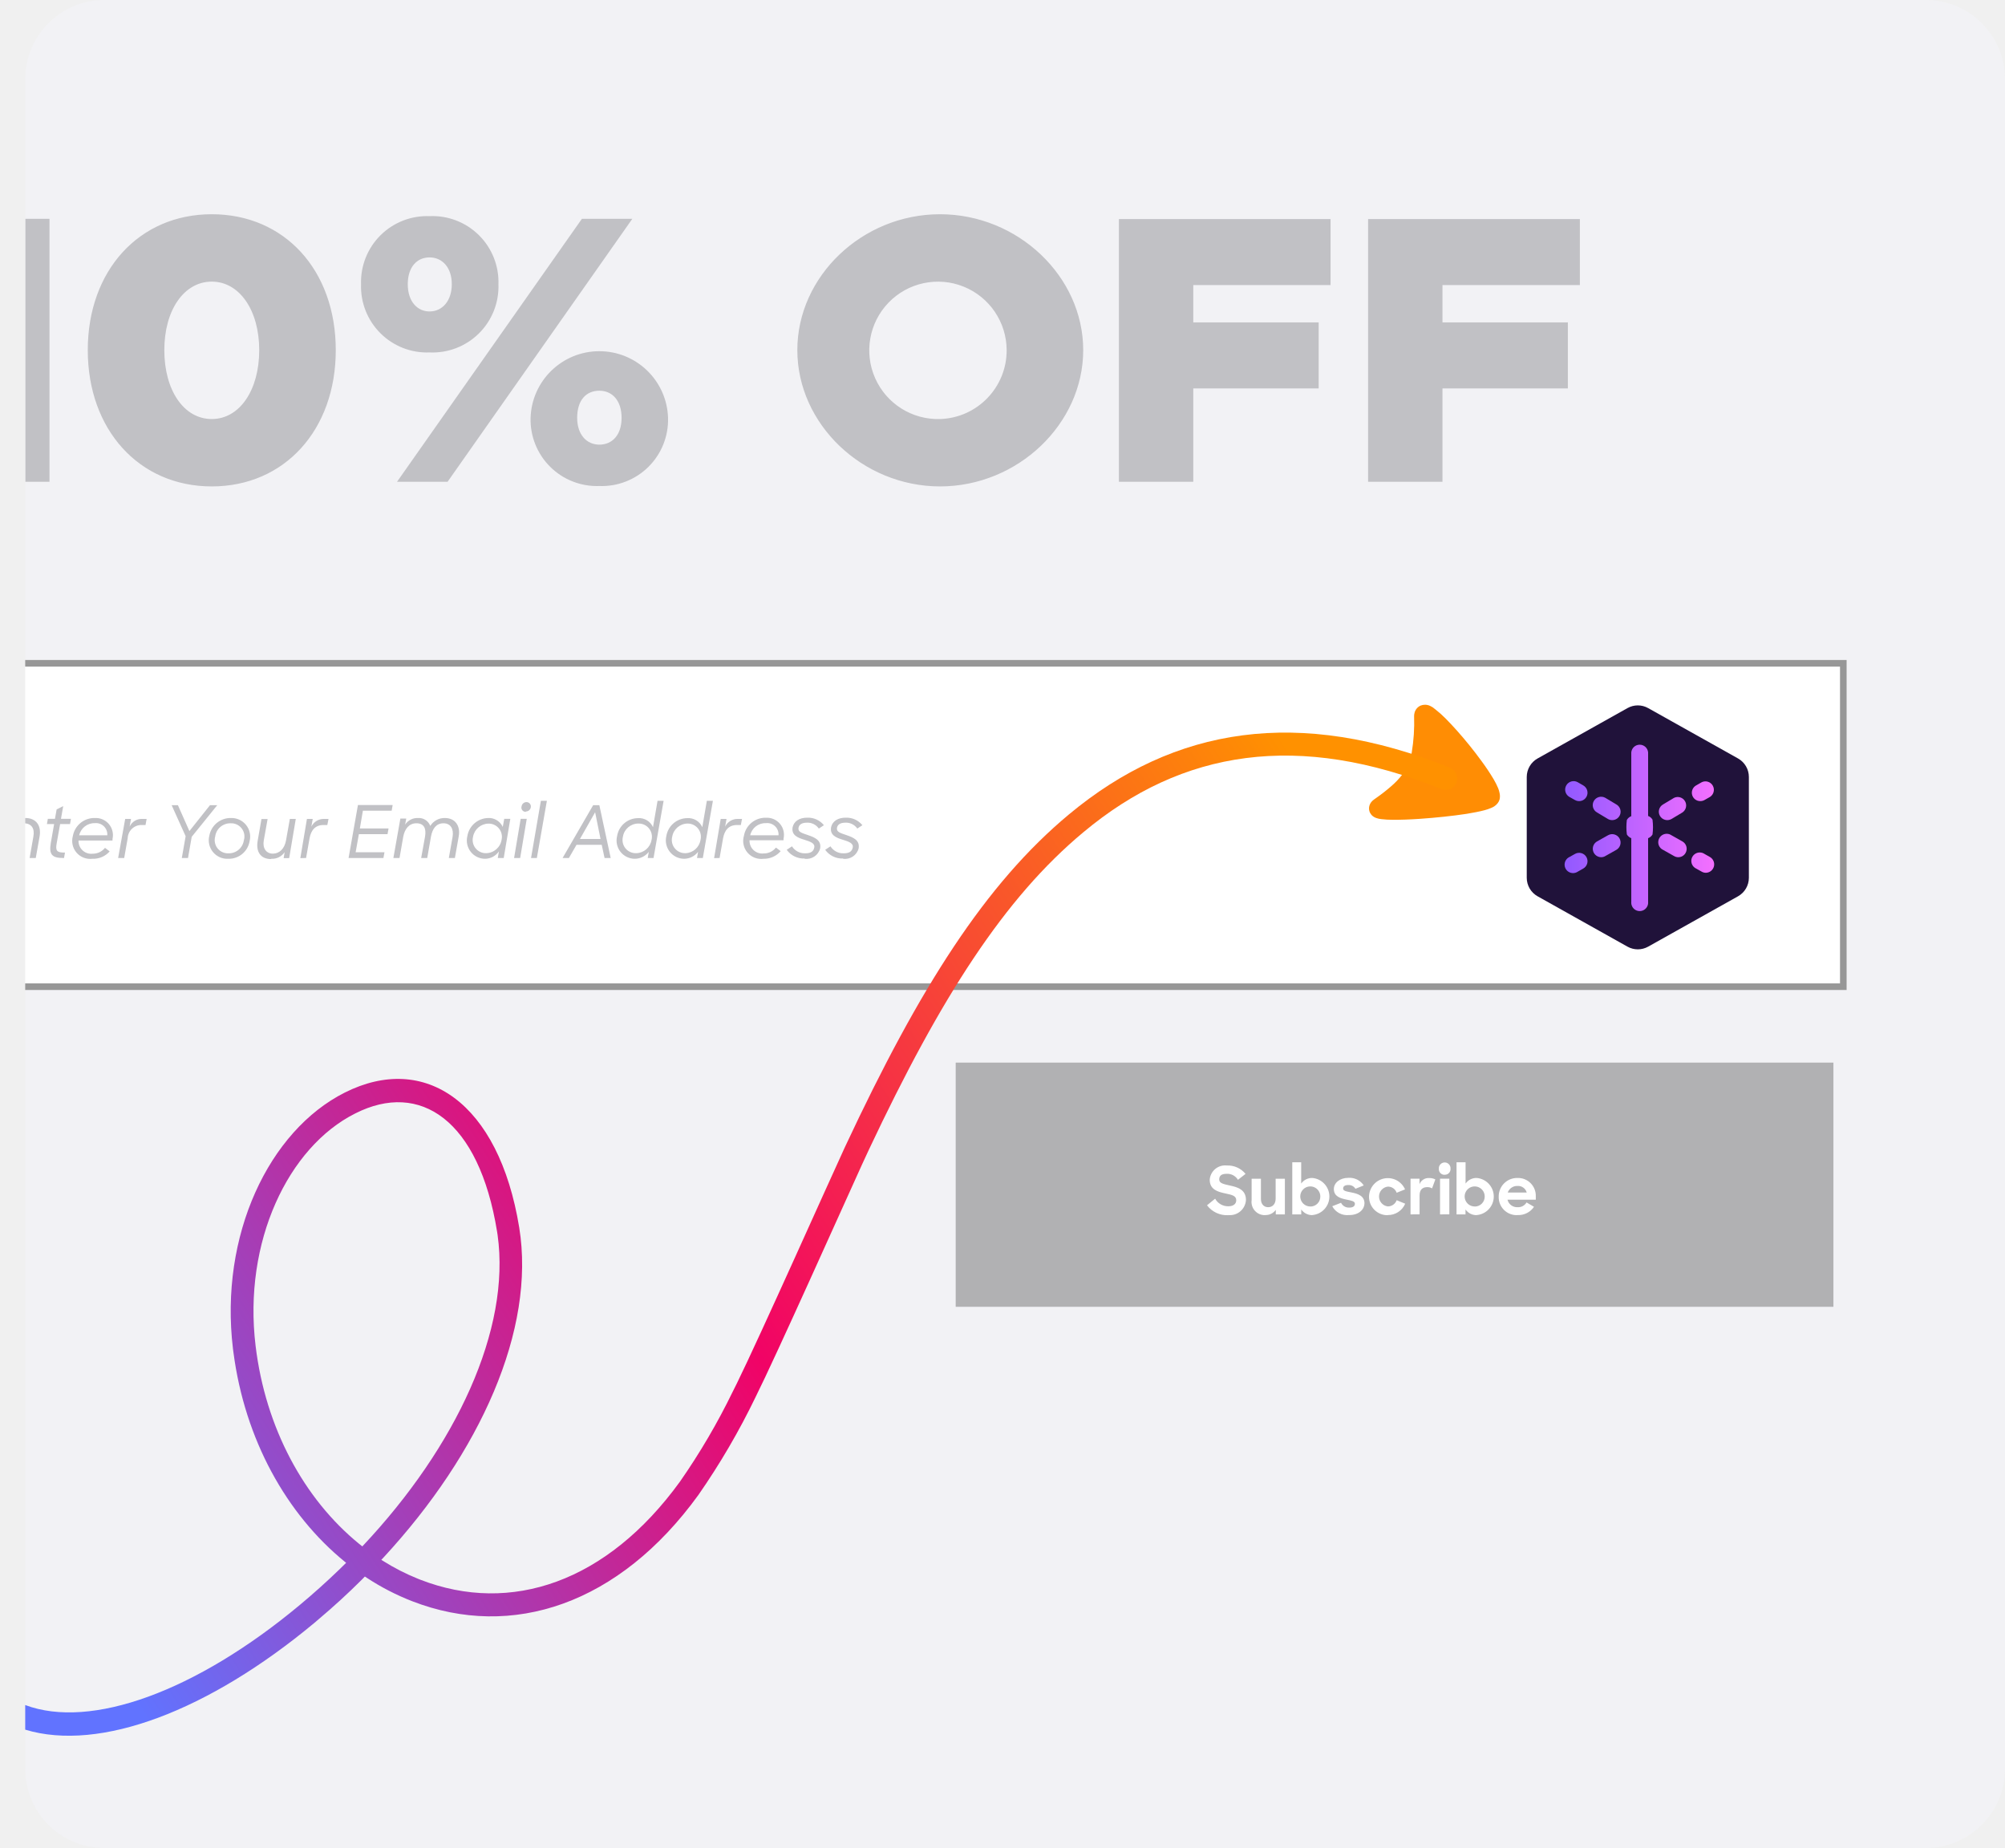
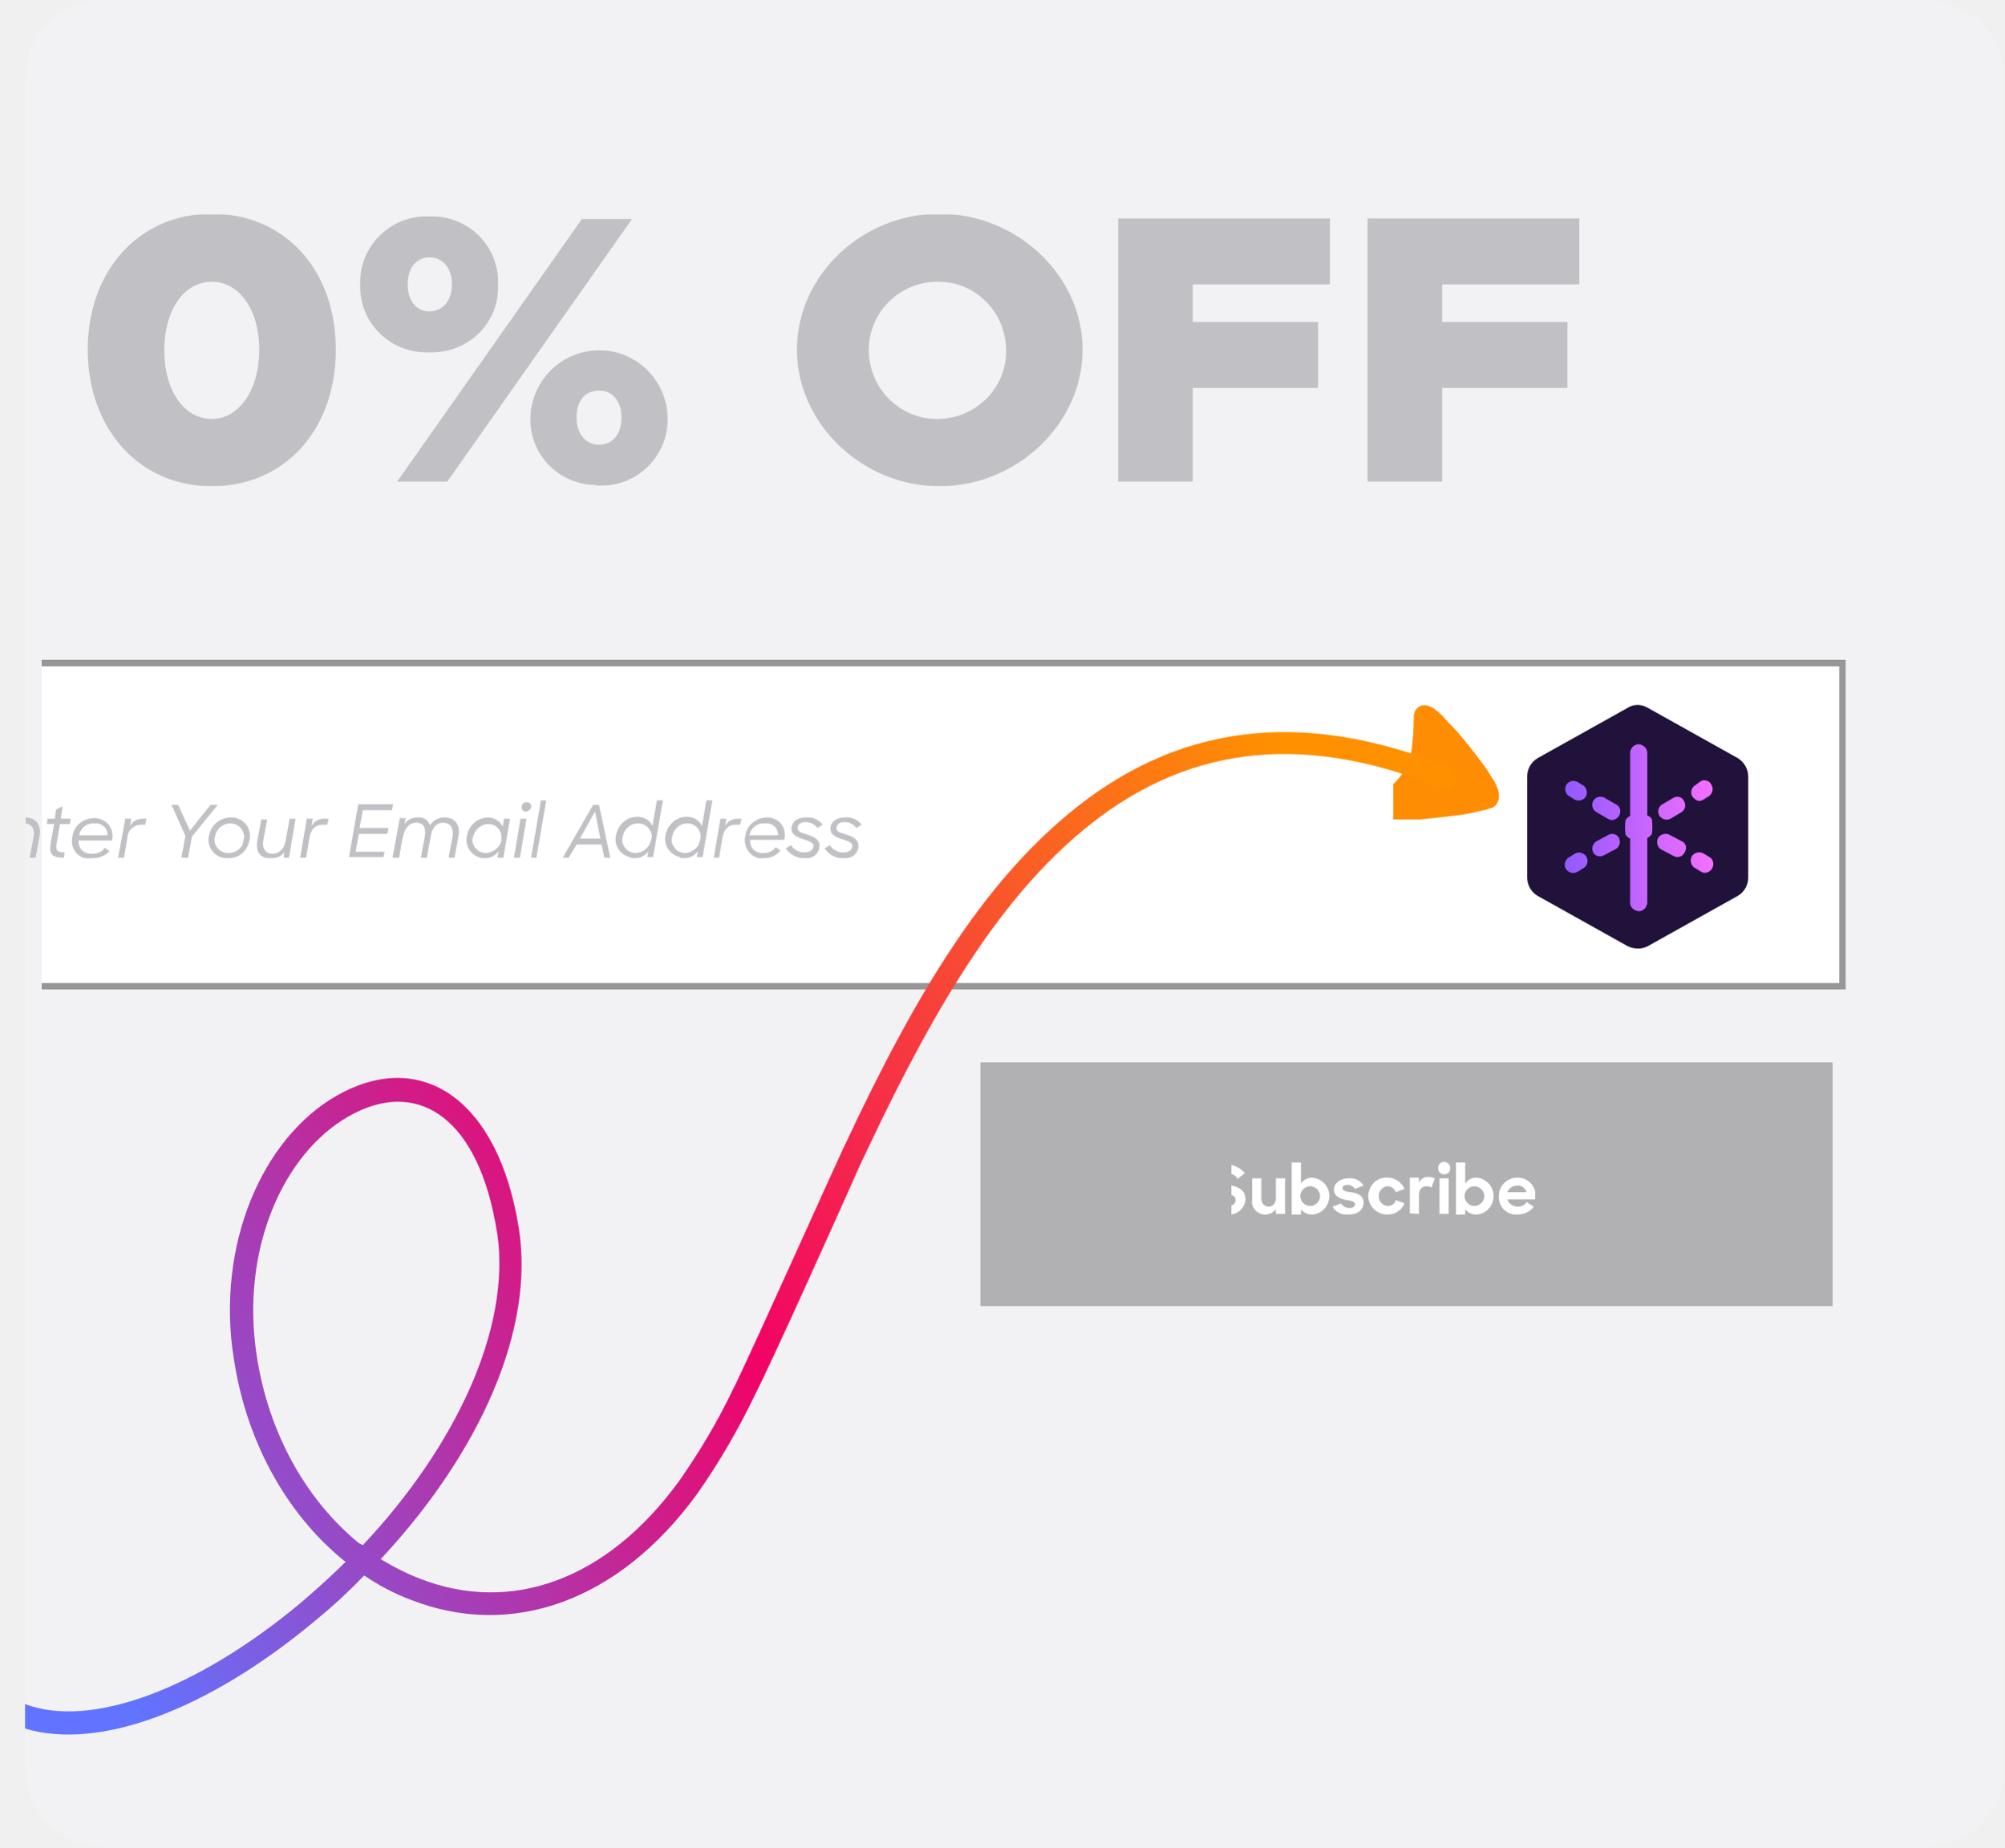
- <svg xmlns="http://www.w3.org/2000/svg" xmlns:xlink="http://www.w3.org/1999/xlink" data-name="Layer 1" viewBox="0 0 303.82 280">
+ <svg xmlns="http://www.w3.org/2000/svg" version="1.1" id="a1c0da82-fedc-42d3-ae29-39a4afd44084" x="0" y="0" viewBox="0 0 303.8 280" xml:space="preserve" enable-background="new 0 0 303.8 280">
+   <style>.st2{fill:#fff}.st12{fill:#c1c1c5}</style>
+   <path id="e09bb0a5-c210-4060-ac5f-0623b018c0fe" d="M15.8 0h276c6.6 0 12 5.4 12 12v256c0 6.6-5.4 12-12 12h-276c-6.6 0-12-5.4-12-12V12c0-6.6 5.4-12 12-12z" fill="#f2f2f5" />
  <defs>
-     <linearGradient id="e" x1="191.67" y1="152.86" x2="186.27" y2="147.75" gradientTransform="translate(68.56 -11.81)" gradientUnits="userSpaceOnUse">
-       <stop offset="0" stop-color="#054096" stop-opacity=".5" />
-       <stop offset=".05" stop-color="#0f3d9c" stop-opacity=".44" />
-       <stop offset=".26" stop-color="#2f35b1" stop-opacity=".25" />
-       <stop offset=".47" stop-color="#462fbf" stop-opacity=".11" />
-       <stop offset=".67" stop-color="#542bc8" stop-opacity=".03" />
-       <stop offset=".86" stop-color="#592acb" stop-opacity="0" />
-     </linearGradient>
-     <linearGradient id="a" x1="232.87" y1="130.73" x2="256.66" y2="130.73" gradientUnits="userSpaceOnUse">
-       <stop offset="0" stop-color="#9059ff" />
-       <stop offset="1" stop-color="#f770ff" />
-     </linearGradient>
-     <linearGradient id="f" x1="232.87" y1="128.13" x2="256.66" y2="128.13" xlink:href="#a" />
-     <linearGradient id="g" x1="232.87" y1="125.3" x2="256.66" y2="125.3" xlink:href="#a" />
-     <linearGradient id="h" x1="232.87" y1="122.47" x2="256.66" y2="122.47" xlink:href="#a" />
-     <linearGradient id="i" x1="232.87" y1="119.87" x2="256.66" y2="119.87" xlink:href="#a" />
-     <linearGradient id="j" x1="245.51" y1="136.02" x2="265" y2="144.27" gradientUnits="userSpaceOnUse">
-       <stop offset="0" stop-color="#54ffbd" />
-       <stop offset="1" stop-color="#0df" />
-     </linearGradient>
-     <linearGradient id="k" x1="-528.65" y1="523.12" x2="-529.64" y2="522.7" gradientTransform="matrix(226 0 0 -152 119690.98 79668)" gradientUnits="userSpaceOnUse">
-       <stop offset="0" stop-color="#ff9100" />
-       <stop offset=".52" stop-color="#f10366" />
-       <stop offset="1" stop-color="#6173ff" />
-     </linearGradient>
-     <mask id="b" x="3.82" y="0" width="300" height="280" maskUnits="userSpaceOnUse">
-       <g data-name="c">
-         <rect data-name="b" width="300" height="280" rx="12" fill="#fff" transform="translate(3.82)" />
+     <filter id="Adobe_OpacityMaskFilter" filterUnits="userSpaceOnUse" x="144.8" y="161" width="133" height="37">
+       <feColorMatrix values="1 0 0 0 0 0 1 0 0 0 0 0 1 0 0 0 0 0 1 0" />
+     </filter>
+   </defs>
+   <mask maskUnits="userSpaceOnUse" x="144.8" y="161" width="133" height="37" id="a9c0bad3-6408-4302-9619-56ff3628b2ac_1_">
+     <g transform="translate(3.82)" filter="url(#Adobe_OpacityMaskFilter)">
+       <g id="f06ca77c-5950-48b5-b35c-2f37b6c354e1_1_">
+         <path id="e5141ef4-c103-410d-9ba6-74bd46d2d682_1_" class="st2" d="M12 0h276c6.6 0 12 5.4 12 12v256c0 6.6-5.4 12-12 12H12c-6.6 0-12-5.4-12-12V12C0 5.4 5.4 0 12 0z" />
      </g>
-     </mask>
-     <mask id="c" x="2.53" y="0" width="301.29" height="280" maskUnits="userSpaceOnUse">
-       <g data-name="c">
-         <rect data-name="b" width="300" height="280" rx="12" fill="#fff" transform="translate(3.82)" />
+     </g>
+   </mask>
+   <g mask="url(#a9c0bad3-6408-4302-9619-56ff3628b2ac_1_)">
+     <path d="M144.8 161h133v37h-133v-37z" fill-rule="evenodd" clip-rule="evenodd" fill="#b1b1b3" />
+   </g>
+   <defs>
+     <filter id="Adobe_OpacityMaskFilter_1_" filterUnits="userSpaceOnUse" x="182.9" y="176.1" width="49.8" height="8">
+       <feColorMatrix values="1 0 0 0 0 0 1 0 0 0 0 0 1 0 0 0 0 0 1 0" />
+     </filter>
+   </defs>
+   <mask maskUnits="userSpaceOnUse" x="182.9" y="176.1" width="49.8" height="8" id="a9c0bad3-6408-4302-9619-56ff3628b2ac_2_">
+     <g transform="translate(3.82)" filter="url(#Adobe_OpacityMaskFilter_1_)">
+       <g id="f06ca77c-5950-48b5-b35c-2f37b6c354e1_2_">
+         <path id="e5141ef4-c103-410d-9ba6-74bd46d2d682_2_" class="st2" d="M12 0h276c6.6 0 12 5.4 12 12v256c0 6.6-5.4 12-12 12H12c-6.6 0-12-5.4-12-12V12C0 5.4 5.4 0 12 0z" />
      </g>
-     </mask>
-     <mask id="d" x="0" y="0" width="303.82" height="280" maskUnits="userSpaceOnUse">
-       <g data-name="c">
-         <rect data-name="b" width="300" height="280" rx="12" fill="#fff" transform="translate(3.82)" />
+     </g>
+   </mask>
+   <g mask="url(#a9c0bad3-6408-4302-9619-56ff3628b2ac_2_)">
+     <path class="st2" d="M186.1 184.1c1.3.1 2.5-.8 2.7-2.2v-.1c0-1.6-1.3-1.9-2.4-2.2-.9-.2-1.6-.3-1.6-.9s.3-.9 1.1-.9c.7 0 1.4.3 1.7.9l1.1-.9c-.7-.8-1.7-1.3-2.8-1.3-1.3-.1-2.4.8-2.6 2.1v.1c0 1.5 1.2 1.8 2.3 2.1s1.7.4 1.7 1.1c0 .5-.4.9-1.2.9-.8 0-1.6-.4-2-1.1l-1.2 1c.8.9 2 1.5 3.2 1.4zm5.7 0c.6 0 1.2-.3 1.6-.8v.7h1.4v-5.4h-1.4v3c0 .8-.5 1.3-1.1 1.3s-1.1-.5-1.1-1.2v-3.1h-1.4v3.2c-.2 1.1.6 2.1 1.7 2.3h.3zm7.1 0c1.6-.1 2.7-1.5 2.6-3-.1-1.4-1.2-2.5-2.6-2.6-.7 0-1.3.3-1.7.9v-3.2h-1.4v7.9h1.4v-.8c.4.5 1 .8 1.7.8zm-.3-1.3c-.8 0-1.5-.7-1.5-1.5s.7-1.5 1.5-1.5 1.5.7 1.5 1.5-.7 1.5-1.5 1.5zm5.8 1.3c1.6 0 2.3-.9 2.3-1.8 0-1.2-1.1-1.5-2-1.6s-1.2-.3-1.2-.6.3-.5.8-.5c.4 0 .8.2 1.1.6l1.3-.5c-.5-.8-1.4-1.2-2.3-1.1-1.3 0-2.2.8-2.2 1.7 0 1.1 1 1.4 1.9 1.6.7.1 1.3.2 1.3.6s-.3.6-.9.6c-.5 0-1-.3-1.2-.7l-1.3.5c.4.8 1.4 1.3 2.4 1.2zm5.9 0c1.2 0 2.2-.7 2.6-1.7l-1.3-.5c-.2.6-.7.9-1.3.9-.8-.1-1.4-.8-1.3-1.7.1-.7.6-1.2 1.3-1.3.6 0 1.1.4 1.3.9l1.3-.5c-.6-1.4-2.3-2.1-3.8-1.5-1 .4-1.7 1.5-1.7 2.6 0 1.5 1.3 2.8 2.9 2.8-.1 0 0 0 0 0zm4.8-.1v-2.9c0-.9.5-1.3 1.2-1.3.3 0 .5.1.7.2l.5-1.4c-.3-.1-.6-.2-.9-.2-.6-.1-1.3.3-1.5.9v-.8h-1.4v5.4l1.4.1zm3.8-6c.5 0 .9-.3.9-.8v-.1c.1-.5-.3-.9-.8-1s-.9.3-1 .8v.2c0 .5.4.9.9.9zm.7 6v-5.4h-1.4v5.4h1.4zm4.2.1c1.6-.1 2.7-1.5 2.6-3-.1-1.4-1.2-2.5-2.6-2.6-.7 0-1.3.3-1.7.9v-3.2h-1.4v7.9h1.4v-.8c.4.5 1 .8 1.7.8zm-.3-1.3c-.8 0-1.5-.7-1.5-1.5s.7-1.5 1.5-1.5 1.5.7 1.5 1.5-.7 1.5-1.5 1.5zm6.5 1.3c1 0 1.9-.4 2.5-1.2l-1.1-.7c-.3.5-.8.7-1.3.7-.7 0-1.4-.4-1.6-1.1h4.3v-.5c0-1.5-1.1-2.7-2.6-2.8h-.2c-1.5 0-2.8 1.2-2.8 2.7v.1c-.1 1.5 1.1 2.8 2.6 2.8h.2zm1.4-3.4h-2.9c.2-.6.8-1 1.5-1 .6-.1 1.2.4 1.4 1z" />
+   </g>
+   <defs>
+     <filter id="Adobe_OpacityMaskFilter_2_" filterUnits="userSpaceOnUse" x="2.5" y="100" width="277.3" height="50">
+       <feColorMatrix values="1 0 0 0 0 0 1 0 0 0 0 0 1 0 0 0 0 0 1 0" />
+     </filter>
+   </defs>
+   <mask maskUnits="userSpaceOnUse" x="2.5" y="100" width="277.3" height="50" id="be01523e-9cef-4bef-a1c3-01ff2dd90061_1_">
+     <g transform="translate(3.82)" filter="url(#Adobe_OpacityMaskFilter_2_)">
+       <g id="fb66317d-551e-4cf9-a76d-b9763c9eb00d_1_">
+         <path id="a99981f7-fd8d-472a-84e7-b0a905c2daa5_1_" class="st2" d="M12 0h276c6.6 0 12 5.4 12 12v256c0 6.6-5.4 12-12 12H12c-6.6 0-12-5.4-12-12V12C0 5.4 5.4 0 12 0z" />
      </g>
-     </mask>
+     </g>
+   </mask>
+   <g mask="url(#be01523e-9cef-4bef-a1c3-01ff2dd90061_1_)">
+     <path d="M3 100.5h276.3v49H3v-49z" fill-rule="evenodd" clip-rule="evenodd" fill="#fff" stroke="#979797" />
+   </g>
+   <defs>
+     <filter id="Adobe_OpacityMaskFilter_3_" filterUnits="userSpaceOnUse" x=".1" y="121.3" width="130.6" height="8.8">
+       <feColorMatrix values="1 0 0 0 0 0 1 0 0 0 0 0 1 0 0 0 0 0 1 0" />
+     </filter>
  </defs>
-   <rect data-name="b" x="3.82" width="300" height="280" rx="12" fill="#f2f2f5" />
-   <g mask="url(#b)">
-     <path d="M144.82 161h133v37h-133z" fill="#b1b1b3" fill-rule="evenodd" />
+   <mask maskUnits="userSpaceOnUse" x=".1" y="121.3" width="130.6" height="8.8" id="a97899d6-2bb4-42db-b99d-06f4e3a7b222_1_">
+     <g transform="translate(3.82)" filter="url(#Adobe_OpacityMaskFilter_3_)">
+       <g id="ae153afc-f7d2-4428-8748-c88cd8d2a8a4_1_">
+         <path id="b79cc1d5-58ab-4f5d-b314-20ccc40c8565_1_" class="st2" d="M12 0h276c6.6 0 12 5.4 12 12v256c0 6.6-5.4 12-12 12H12c-6.6 0-12-5.4-12-12V12C0 5.4 5.4 0 12 0z" />
+       </g>
+     </g>
+   </mask>
+   <g mask="url(#a97899d6-2bb4-42db-b99d-06f4e3a7b222_1_)">
+     <path class="st12" d="M.9 130l.6-3.1c.2-1.3.9-2.1 2.1-2.1s1.7.8 1.5 2l-.6 3.2h.9l.6-3.3c.3-1.7-.6-2.8-2.2-2.8-.8 0-1.5.4-2 1l.2-.9h-.9l-1 5.9.8.1zm8.8 0l.1-.8c-1.2 0-1.4-.3-1.2-1.5l.5-2.8h1.5l.1-.8H9.2l.3-1.9-1 .5-.2 1.4H7.2l-.1.8h1.1l-.5 2.8c-.3 1.8.2 2.3 1.9 2.3h.1zm4.3.1c1 0 2-.4 2.6-1.1l-.7-.5c-.4.6-1.1.9-1.9.9-1.1.1-2-.6-2.1-1.7v-.3H17v-.2c.3-1.4-.6-2.8-2-3.1-.2-.1-.5-.1-.7-.1-1.6 0-3.1 1.1-3.3 2.7-.4 1.5.4 3 1.9 3.4.4 0 .7.1 1.1 0zm2.3-3.5H12c.2-1.1 1.2-1.9 2.4-1.8.9-.1 1.8.6 1.9 1.5v.3zm2.5 3.4l.5-3c0-1.1 1-2 2.1-2h.6l.2-.9h-.6c-.8 0-1.6.4-1.9 1.2l.2-1.2H19l-1.1 5.9h.9zm9.7 0l.6-3.2L33 122h-1.1l-3.1 3.9L27 122h-1l2.1 4.7-.6 3.3h1zm6.1.1c1.6 0 2.9-1.1 3.2-2.7.4-1.5-.5-3-2-3.4-.3-.1-.5-.1-.8-.1-1.6 0-3 1.1-3.3 2.7-.4 1.5.5 3 2 3.4.3.1.6.1.9.1zm0-.8c-1.1 0-2-.8-2.1-1.9 0-.2 0-.4.1-.6.2-1.2 1.2-2 2.3-2 1.1 0 2 .8 2.1 1.9 0 .2 0 .5-.1.7-.1 1.1-1.1 1.9-2.3 1.9zm6.5.8c.8 0 1.6-.3 2-1l-.1.9h.8l1-5.9h-.9l-.6 3.3c-.2 1.3-1 2-2 2s-1.6-.8-1.4-2l.6-3.2h-.9l-.6 3.3c-.3 1.6.5 2.7 2.1 2.6zm5.3-.1l.5-3c.2-1.2.8-2 2.1-2h.6l.2-.9h-.7c-.8 0-1.6.4-1.9 1.2l.2-1.2h-.9l-1 5.9h.9zm11.7 0l.2-.9h-4.4l.5-2.7h4.3l.2-.9h-4.4l.5-2.7h4.4l.2-.9h-5.3l-1.4 8h5.2zm2.4 0s.5-3.1.6-3.2c.2-1.2.9-2.1 2-2.1s1.5.8 1.3 2l-.6 3.3h.9l.6-3.3c.2-1.2.8-2 1.9-2s1.6.9 1.4 2.1L68 130h.9l.6-3.3c.3-1.6-.5-2.8-2.1-2.8-.9 0-1.7.4-2.2 1.2-.3-.8-1-1.3-1.9-1.2-.8 0-1.5.3-2 1l.2-.9h-.9l-1.1 6h1zm13.5-6.1c-1.6 0-2.9 1.2-3.2 2.7-.4 1.5.5 3 2 3.4.2.1.5.1.7.1.8 0 1.6-.4 2.1-1.1l-.2 1h.9l1-5.9h-.9l-.2 1.2-.1-.2c-.4-.7-1.3-1.2-2.1-1.2zm-.3 5.4c-1.1 0-2-.8-2.1-1.9 0-.2 0-.4.1-.5.2-1.1 1.2-2 2.3-2 1.1 0 2 .8 2 2v.5c-.2 1-1.2 1.8-2.3 1.9zm6-6.3c.4 0 .7-.3.8-.6.1-.4-.1-.7-.5-.8h-.2c-.4 0-.7.3-.7.6-.1.3.1.7.4.8h.2zm-.9 7l1-5.9h-.9l-1 5.9h.9zm2.5 0l1.5-8.7H82l-1.5 8.7h.8zm4.9 0l1.2-2h3.8l.4 2h.9l-1.7-8h-.9l-4.6 8h.9zm4.8-2.9h-3.1l2.3-4.1.8 4.1zm5.2 3c.8 0 1.6-.4 2.1-1.1l-.2.9h.9l1.5-8.7h-.9l-.7 4c-.4-.9-1.3-1.4-2.3-1.4-1.6 0-2.9 1.2-3.2 2.7-.4 1.5.5 3 2 3.4.4.2.6.2.8.2zm.2-.8c-1.1 0-2-.8-2.1-1.9 0-.2 0-.4.1-.6.2-1.2 1.2-2 2.3-2 1.1 0 2 .8 2.1 1.9 0 .2 0 .4-.1.5-.2 1.2-1.1 2-2.3 2.1zm7.3.8c.8 0 1.6-.4 2.1-1.1l-.2.9h.9l1.5-8.7h-.9l-.7 4c-.4-.9-1.3-1.4-2.3-1.4-1.6 0-2.9 1.2-3.2 2.7-.4 1.5.6 3 2.1 3.4.2.2.5.2.7.2zm.2-.8c-1.1 0-2-.8-2.1-1.9 0-.2 0-.4.1-.6.2-1.2 1.2-2 2.3-2 1.1 0 2 .9 2 2 0 .2 0 .3-.1.5-.1 1.1-1.1 1.9-2.2 2zm5.1.7l.5-3c.2-1.2.8-2 2.1-2h.6l.2-.9h-.6c-.8 0-1.6.4-1.9 1.2l.2-1.2h-.9l-1 5.9h.8zm6.7.1c1 0 2-.4 2.6-1.2l-.7-.5c-.4.6-1.1.9-1.8.9-1.1.1-2-.6-2.1-1.7v-.3h5.2v-.2c.3-1.4-.5-2.8-1.9-3.1-.2-.1-.5-.1-.7-.1-1.6 0-3.1 1.1-3.3 2.7-.4 1.4.4 3 1.8 3.4.1.1.5.2.9.1zm2.2-3.5h-4.3c.2-1.1 1.2-1.9 2.4-1.8.9-.1 1.8.5 1.9 1.5.1 0 .1.1 0 .3zm4 3.5c1.1.1 2.1-.5 2.3-1.6.2-1.2-.8-1.7-1.8-2s-1.6-.5-1.5-1.1c.1-.5.5-.8 1.2-.8s1.4.3 1.8.9l.8-.5c-.6-.8-1.6-1.2-2.5-1.1-1.2 0-2 .5-2.2 1.4-.2 1.2.8 1.6 1.8 1.9.8.3 1.6.5 1.5 1.1s-.6.9-1.4.9c-.8 0-1.6-.4-2-1.1l-.8.5c.7 1 1.8 1.5 2.8 1.5zm5.9 0c1.1.1 2.1-.5 2.3-1.6.2-1.2-.8-1.7-1.8-2-1-.3-1.6-.5-1.5-1.1.1-.5.5-.8 1.2-.8s1.4.3 1.8.9l.8-.5c-.6-.8-1.6-1.2-2.5-1.1-1.2 0-2 .5-2.2 1.4-.2 1.2.8 1.6 1.8 1.9.8.3 1.6.5 1.5 1.1s-.6.9-1.4.9c-.8 0-1.6-.4-2-1.1l-.8.5c.7 1 1.7 1.5 2.8 1.5z" />
  </g>
-   <g mask="url(#b)">
-     <path d="M186.12 184.1a2.43 2.43 0 002.68-2.29c0-1.58-1.29-1.94-2.41-2.18-.91-.21-1.64-.32-1.64-.91s.34-.87 1.13-.87a1.89 1.89 0 011.71.91l1.15-.9a3.49 3.49 0 00-2.84-1.27 2.34 2.34 0 00-2.59 2.16c0 1.48 1.22 1.83 2.31 2.06s1.71.37 1.71 1.05c0 .53-.41.91-1.2.91a2.24 2.24 0 01-2-1.15l-1.23 1a3.79 3.79 0 003.22 1.5zm5.64 0a1.87 1.87 0 001.56-.79v.69h1.38v-5.4h-1.4v3c0 .84-.48 1.31-1.13 1.31s-1.1-.47-1.1-1.23v-3.08h-1.41v3.24a2 2 0 002.1 2.27zm7.1 0a2.82 2.82 0 000-5.62 2 2 0 00-1.69.85v-3.23h-1.35v7.9h1.36v-.75a2 2 0 001.64.86zm-.28-1.3a1.52 1.52 0 111.49-1.52 1.5 1.5 0 01-1.49 1.53zm5.86 1.3c1.57 0 2.32-.94 2.32-1.78 0-1.16-1.06-1.47-2-1.65s-1.23-.26-1.23-.6.26-.52.8-.52a1.16 1.16 0 011.06.57l1.26-.51a2.57 2.57 0 00-2.32-1.15c-1.33 0-2.21.78-2.21 1.69 0 1.14 1 1.42 1.92 1.61.69.14 1.27.23 1.27.62s-.3.59-.86.59a1.3 1.3 0 01-1.24-.73l-1.33.52a2.55 2.55 0 002.52 1.34zm5.84 0a2.82 2.82 0 002.65-1.72l-1.29-.53a1.42 1.42 0 01-1.34.94 1.51 1.51 0 010-3 1.39 1.39 0 011.34.93l1.27-.51a2.85 2.85 0 00-5.46 1.1 2.78 2.78 0 002.84 2.81zm4.83-.11v-2.85c0-.91.46-1.27 1.17-1.27a1.26 1.26 0 01.72.19l.5-1.36a2 2 0 00-.91-.21 1.48 1.48 0 00-1.49.93v-.83h-1.36V184zm3.8-6a.85.85 0 00.89-.88.89.89 0 10-1.77 0 .85.85 0 00.88.89zm.71 6v-5.4h-1.41V184zm4.15.11a2.82 2.82 0 000-5.62 2 2 0 00-1.69.85v-3.23h-1.37v7.9h1.36v-.75a2 2 0 001.75.86zm-.28-1.3a1.52 1.52 0 111.49-1.52 1.5 1.5 0 01-1.49 1.53zm6.47 1.3a2.84 2.84 0 002.49-1.25l-1.13-.66a1.47 1.47 0 01-1.34.72 1.5 1.5 0 01-1.55-1.14h4.29v-.52a2.69 2.69 0 00-2.79-2.77 2.79 2.79 0 00-2.83 2.82 2.72 2.72 0 002.86 2.81zm1.39-3.41h-2.88a1.5 1.5 0 011.46-1 1.36 1.36 0 011.42 1.01z" fill="#fff" />
+   <defs>
+     <filter id="Adobe_OpacityMaskFilter_4_" filterUnits="userSpaceOnUse" x="3.8" y="32.5" width="235.6" height="41.2">
+       <feColorMatrix values="1 0 0 0 0 0 1 0 0 0 0 0 1 0 0 0 0 0 1 0" />
+     </filter>
+   </defs>
+   <mask maskUnits="userSpaceOnUse" x="3.8" y="32.5" width="235.6" height="41.2" id="a9c0bad3-6408-4302-9619-56ff3628b2ac_3_">
+     <g transform="translate(3.82)" filter="url(#Adobe_OpacityMaskFilter_4_)">
+       <g id="f06ca77c-5950-48b5-b35c-2f37b6c354e1_3_">
+         <path id="e5141ef4-c103-410d-9ba6-74bd46d2d682_3_" class="st2" d="M12 0h276c6.6 0 12 5.4 12 12v256c0 6.6-5.4 12-12 12H12c-6.6 0-12-5.4-12-12V12C0 5.4 5.4 0 12 0z" />
+       </g>
+     </g>
+   </mask>
+   <g mask="url(#a9c0bad3-6408-4302-9619-56ff3628b2ac_3_)">
+     <path class="st12" d="M3.8 73h3.7V33.2H3.8m28.3 40.5c11 0 18.8-8.5 18.8-20.7s-7.8-20.6-18.8-20.6S13.3 41 13.3 53s7.8 20.7 18.8 20.7zm0-10.2c-4.2 0-7.2-4.3-7.2-10.4s3-10.4 7.2-10.4S39.3 47 39.3 53s-3 10.5-7.2 10.5zm33-10.1c5.5.2 10.2-4 10.4-9.5v-.8c.2-5.5-4.1-10.1-9.7-10.3H65c-5.5-.2-10.2 4.1-10.4 9.6v.7c-.2 5.5 4.1 10.1 9.7 10.3h.8zM67.8 73l28-39.8h-7.6L60.2 73h7.6zm-2.7-25.8c-1.9 0-3.3-1.5-3.3-4.1s1.4-4.1 3.3-4.1 3.4 1.5 3.4 4.1-1.5 4.1-3.4 4.1zm25.7 26.4c5.5.2 10.2-4.1 10.4-9.7v-.7c-.2-5.8-5-10.3-10.7-10.1-5.5.2-9.9 4.6-10.1 10.1-.2 5.6 4.2 10.2 9.8 10.3.2.1.4.1.6.1zm0-6.2c-1.9 0-3.4-1.5-3.4-4.1 0-2.7 1.4-4.1 3.4-4.1s3.4 1.5 3.4 4.1c0 2.6-1.4 4.1-3.4 4.1zm51.6 6.3c11.8 0 21.7-9.5 21.7-20.7s-9.9-20.6-21.7-20.6-21.6 9.4-21.6 20.6 9.9 20.7 21.6 20.7zm0-10.2c-5.7.2-10.5-4.3-10.7-10.1-.2-5.7 4.3-10.5 10.1-10.7s10.5 4.3 10.7 10.1v.3c.1 5.6-4.4 10.2-10.1 10.4zm38.4 9.5V58.8h19v-10h-19v-5.7h20.8v-10h-32.1V73h11.3zm37.8 0V58.8h19v-10h-19v-5.7h20.8v-10h-32.1V73h11.3z" />
  </g>
-   <g mask="url(#c)">
-     <path d="M3.03 100.5h276.29v49H3.03z" fill="#fff" stroke="#979797" fill-rule="evenodd" />
+   <defs>
+     <filter id="Adobe_OpacityMaskFilter_5_" filterUnits="userSpaceOnUse" x="207.4" y="106.8" width="19.8" height="17.4">
+       <feColorMatrix values="1 0 0 0 0 0 1 0 0 0 0 0 1 0 0 0 0 0 1 0" />
+     </filter>
+   </defs>
+   <mask maskUnits="userSpaceOnUse" x="207.4" y="106.8" width="19.8" height="17.4" id="a9c0bad3-6408-4302-9619-56ff3628b2ac_4_">
+     <g transform="translate(3.82)" filter="url(#Adobe_OpacityMaskFilter_5_)">
+       <g id="f06ca77c-5950-48b5-b35c-2f37b6c354e1_4_">
+         <path id="e5141ef4-c103-410d-9ba6-74bd46d2d682_4_" class="st2" d="M12 0h276c6.6 0 12 5.4 12 12v256c0 6.6-5.4 12-12 12H12c-6.6 0-12-5.4-12-12V12C0 5.4 5.4 0 12 0z" />
+       </g>
+     </g>
+   </mask>
+   <g mask="url(#a9c0bad3-6408-4302-9619-56ff3628b2ac_4_)">
+     <path d="M217.5 107.5c.5.4 1.1.9 1.5 1.4.6.6 1.1 1.2 1.8 1.9 1.2 1.4 2.5 3 3.6 4.5.7.9 1.3 1.8 1.9 2.8.3.4.5.9.7 1.4.1.2.2.5.2.7.1.3.1.7 0 1l-.3.6c-.1.2-.3.4-.5.5-.1.1-.3.2-.5.2-.3.1-.7.3-1 .3-.8.2-1.7.4-2.7.6-2.1.3-4.7.6-7 .8-1.6.1-3 .2-4.2.2-.6 0-1.1 0-1.7-.1-.3 0-.5-.1-.8-.2-.2-.1-.3-.1-.5-.3-.4-.3-.6-.7-.6-1.1 0-.2 0-.4.1-.5.1-.2.1-.3.2-.5s.3-.3.4-.4l.4-.3c.8-.5 1.5-1.1 2.2-1.7.6-.5 1.2-1.1 1.7-1.8.7-1 1.2-2.2 1.5-3.4.3-1.8.4-3.7.4-5.5 0-.2 0-.3.1-.5.1-.5.5-.9.9-1.1.2-.1.4-.1.7-.1.3 0 .6.1.8.2.1.1.3.1.4.2 0 0 .2.1.3.2z" fill-rule="evenodd" clip-rule="evenodd" fill="#ff8d04" />
  </g>
-   <g mask="url(#d)">
-     <path d="M.92 130l.56-3.12c.23-1.3.89-2.14 2.1-2.14s1.7.79 1.48 2L4.49 130h.93l.58-3.26c.29-1.7-.55-2.8-2.17-2.8a2.45 2.45 0 00-2 1l.17-.89h-.9l-1 5.94zm8.78 0l.15-.82h-.03c-1.22 0-1.45-.26-1.22-1.47l.51-2.85h1.5l.14-.8H9.24l.34-1.92-1 .5-.25 1.42H7.25l-.14.8H8.2l-.5 2.85c-.3 1.75.17 2.29 1.87 2.29zm4.29.12a3.32 3.32 0 002.63-1.12l-.71-.54a2.34 2.34 0 01-1.86.89 1.93 1.93 0 01-2.15-2h5.15v-.24a2.6 2.6 0 00-2.67-3.17 3.31 3.31 0 00-3.34 2.73 2.73 2.73 0 002.95 3.45zm2.27-3.56H12a2.36 2.36 0 012.37-1.84 1.72 1.72 0 011.89 1.84zm2.56 3.44l.53-3a2.08 2.08 0 012.13-2h.57l.17-.92h-.65a2 2 0 00-1.93 1.17l.21-1.17h-.88L17.9 130zm9.67 0l.56-3.21 3.87-4.79h-1.1l-3.12 3.92-1.74-3.92h-.95l2.12 4.7-.58 3.3zm6.12.12a3.19 3.19 0 003.21-2.66 2.82 2.82 0 00-2.81-3.52 3.27 3.27 0 00-3.29 2.68 2.81 2.81 0 002.87 3.5zm0-.83a2 2 0 01-2-2.55 2.3 2.3 0 012.34-2 2 2 0 012 2.59 2.3 2.3 0 01-2.35 1.96zm6.52.83a2.29 2.29 0 002-1l-.15.9h.84l1-5.94h-.9l-.58 3.26c-.23 1.26-1 2-2 2s-1.58-.82-1.37-2l.58-3.24h-.93l-.57 3.27c-.31 1.69.46 2.79 2 2.79zm5.25-.12l.53-3c.22-1.18.83-2 2.13-2h.56l.18-.92h-.66a2.07 2.07 0 00-1.94 1.17l.21-1.17h-.88l-1 5.94zm11.72 0l.16-.87h-4.37l.49-2.74h4.34l.16-.87h-4.35l.46-2.69h4.36l.15-.86h-5.26L52.82 130zm2.44 0s.55-3.09.56-3.2c.22-1.2.88-2.06 2-2.06s1.52.75 1.31 2l-.59 3.26h.92l.57-3.26c.22-1.18.79-2 1.89-2s1.58.87 1.38 2.06l-.57 3.2h.92l.58-3.27c.29-1.61-.54-2.79-2.1-2.79a2.53 2.53 0 00-2.21 1.2 1.85 1.85 0 00-1.86-1.2 2.22 2.22 0 00-1.95 1l.17-.92h-.89L59.61 130zm13.45-6.06a3.27 3.27 0 00-3.17 2.74 2.77 2.77 0 002.7 3.44A2.58 2.58 0 0075.6 129l-.17 1h.9l1-5.94h-.92l-.23 1.25-.06-.15a2.32 2.32 0 00-2.19-1.22zm-.31 5.33a2 2 0 01-2-2.48 2.41 2.41 0 012.33-2 2 2 0 012 2.43 2.42 2.42 0 01-2.34 2.05zm6-6.32a.75.75 0 00.75-.62.66.66 0 00-.66-.8.75.75 0 00-.73.62.64.64 0 00.67.85zm-.86 7.05l1-5.94h-.92l-1 5.94zm2.53 0l1.52-8.67h-.91L80.47 130zm4.86 0l1.15-2h3.82l.43 2h.93l-1.72-8h-.94l-4.63 8zm4.79-2.88h-3.12l2.3-4.05zm5.19 3a2.71 2.71 0 002.12-1.05l-.16.93h.88l1.53-8.67h-.92l-.69 4a2.31 2.31 0 00-2.27-1.37 3.23 3.23 0 00-3.17 2.72 2.77 2.77 0 002.71 3.44zm.2-.85a2 2 0 01-2-2.49 2.37 2.37 0 012.34-2 2 2 0 012 2.48 2.41 2.41 0 01-2.31 2.01zm7.27.85a2.71 2.71 0 002.12-1.05l-.16.93h.88l1.53-8.67h-.92l-.69 4a2.31 2.31 0 00-2.27-1.37 3.24 3.24 0 00-3.18 2.72 2.79 2.79 0 002.72 3.44zm.2-.85a2 2 0 01-2-2.49 2.39 2.39 0 012.35-2 2 2 0 011.94 2.48 2.39 2.39 0 01-2.26 2.01zm5.18.73l.53-3c.22-1.18.83-2 2.13-2h.56l.18-.92h-.62a2.07 2.07 0 00-1.94 1.17l.21-1.17h-.88l-1 5.94zm6.63.12a3.33 3.33 0 002.63-1.16l-.72-.54a2.3 2.3 0 01-1.85.89 1.92 1.92 0 01-2.15-2h5.15v-.24a2.59 2.59 0 00-2.66-3.17 3.3 3.3 0 00-3.34 2.73 2.73 2.73 0 002.97 3.49zm2.27-3.56h-4.26a2.34 2.34 0 012.36-1.84 1.72 1.72 0 011.93 1.84zm4 3.56a2.13 2.13 0 002.34-1.58c.21-1.25-.84-1.66-1.82-2s-1.57-.48-1.46-1.12c.09-.49.52-.77 1.24-.77a2.08 2.08 0 011.84.89l.77-.51a3.1 3.1 0 00-2.53-1.14c-1.2 0-2 .54-2.21 1.43-.23 1.23.79 1.62 1.79 1.92.84.27 1.6.5 1.49 1.15s-.57.9-1.38.9a2.27 2.27 0 01-2-1.06l-.8.53a3.18 3.18 0 002.71 1.32zm5.83 0a2.13 2.13 0 002.34-1.58c.21-1.25-.84-1.66-1.82-2s-1.57-.48-1.46-1.12c.09-.49.52-.77 1.24-.77a2.08 2.08 0 011.84.89l.77-.51a3.1 3.1 0 00-2.53-1.14c-1.2 0-2 .54-2.21 1.43-.23 1.23.79 1.62 1.79 1.92.84.27 1.6.5 1.49 1.15s-.57.9-1.38.9a2.27 2.27 0 01-2-1.06l-.8.53a3.18 3.18 0 002.71 1.32z" fill="#c1c1c5" />
-   </g>
-   <g mask="url(#b)">
-     <path d="M3.82 73H7.5V33.15H3.82M32.09 73.7c11 0 18.79-8.53 18.79-20.65s-7.77-20.59-18.79-20.59S13.3 41 13.3 53.05 21.07 73.7 32.09 73.7zm0-10.21c-4.23 0-7.19-4.35-7.19-10.44s3-10.38 7.19-10.38 7.19 4.33 7.19 10.38-2.96 10.44-7.19 10.44zm33-10.09a10 10 0 0010.44-10.33 10 10 0 00-10.44-10.32 10 10 0 00-10.38 10.32A10 10 0 0065.09 53.4zM67.82 73l28-39.85h-7.64L60.16 73zm-2.73-25.81c-1.85 0-3.3-1.51-3.3-4.12S63.18 39 65.09 39s3.37 1.51 3.37 4.06-1.45 4.13-3.37 4.13zm25.73 26.45a10.05 10.05 0 0010.41-10.33 10.42 10.42 0 00-20.83 0 10.06 10.06 0 0010.42 10.33zm0-6.27c-1.91 0-3.36-1.5-3.36-4.06 0-2.72 1.39-4.11 3.36-4.11s3.37 1.5 3.37 4.11-1.43 4.06-3.37 4.06zm51.62 6.33c11.78 0 21.7-9.46 21.7-20.65s-9.92-20.59-21.7-20.59-21.62 9.39-21.62 20.59 9.87 20.65 21.64 20.65zm0-10.21a10.41 10.41 0 1110.1-10.44 10.41 10.41 0 01-10.08 10.44zM180.82 73V58.85h19v-10h-19v-5.66h20.8v-10h-32.07V73zm37.76 0V58.85h19v-10h-19v-5.66h20.82v-10h-32.09V73z" fill="#c1c1c5" />
-   </g>
-   <g mask="url(#b)">
-     <path d="M217.5 107.48a15.74 15.74 0 011.54 1.37c.55.55 1.15 1.2 1.77 1.89 1.24 1.39 2.54 3 3.64 4.51a33.53 33.53 0 011.88 2.81 11 11 0 01.69 1.37 4.16 4.16 0 01.21.71 2.17 2.17 0 010 1 1.57 1.57 0 01-.28.55 2.09 2.09 0 01-.53.49 3 3 0 01-.47.24 7.17 7.17 0 01-1 .34c-.75.2-1.68.38-2.72.55-2.09.32-4.66.59-7 .75-1.56.11-3 .16-4.2.15a13.87 13.87 0 01-1.72-.1 3.24 3.24 0 01-.77-.17 1.68 1.68 0 01-.49-.26 1.5 1.5 0 01-.6-1.13 1.43 1.43 0 01.07-.52 1.64 1.64 0 01.25-.48 2 2 0 01.43-.41l.38-.27a26 26 0 002.19-1.71 11.72 11.72 0 001.68-1.75 8 8 0 001.47-3.38 27.8 27.8 0 00.36-5.52 1.75 1.75 0 01.06-.48 1.62 1.62 0 01.92-1.12 1.71 1.71 0 01.66-.13 1.78 1.78 0 01.8.18 2.56 2.56 0 01.37.2 4.63 4.63 0 01.41.32z" fill="#ff8d04" fill-rule="evenodd" />
-   </g>
-   <path d="M263.37 114.92l-13.62-7.63a3.19 3.19 0 00-3.14 0l-13.62 7.63a3.22 3.22 0 00-1.64 2.8V133a3.22 3.22 0 001.64 2.8l13.62 7.63a3.21 3.21 0 003.14 0l13.62-7.63a3.22 3.22 0 001.64-2.8v-15.28a3.22 3.22 0 00-1.64-2.8z" fill="#20123a" />
-   <path d="M234.84 129.38l-.84.47a1.28 1.28 0 101.26 2.22l.83-.47a1.27 1.27 0 10-1.25-2.22z" transform="translate(3.82)" fill="url(#a)" />
-   <path d="M239.85 126.55l-1.67.94a1.28 1.28 0 00.63 2.39 1.19 1.19 0 00.62-.17l1.67-.94a1.27 1.27 0 10-1.25-2.22z" transform="translate(3.82)" fill="url(#f)" />
-   <path d="M246.59 124.2a1.25 1.25 0 00-.67-.57V114a1.28 1.28 0 00-2.55 0v9.66a1.32 1.32 0 00-.67.57 8.68 8.68 0 000 2.2 1.37 1.37 0 00.67.57v9.65a1.28 1.28 0 102.55 0V127a1.29 1.29 0 00.67-.57 8.68 8.68 0 000-2.2z" transform="translate(3.82)" fill="url(#g)" />
-   <path d="M249.86 120.88l-1.67 1a1.27 1.27 0 00-.48 1.74 1.29 1.29 0 001.74.48l1.67-1a1.28 1.28 0 00-1.26-2.22z" transform="translate(3.82)" fill="url(#h)" />
-   <path d="M253.83 121.38a1.31 1.31 0 00.63-.16l.83-.47a1.28 1.28 0 00-1.25-2.23l-.84.48a1.27 1.27 0 00.63 2.38z" transform="translate(3.82)" fill="url(#i)" />
-   <path d="M255.29 129.85l-.83-.47a1.28 1.28 0 10-1.26 2.22l.84.47a1.26 1.26 0 00.62.17 1.28 1.28 0 00.63-2.39z" transform="translate(3.82)" fill="url(#a)" />
-   <path d="M251.12 127.49l-1.67-.94a1.28 1.28 0 10-1.26 2.22l1.67.94a1.22 1.22 0 00.63.17 1.25 1.25 0 001.11-.65 1.28 1.28 0 00-.48-1.74z" transform="translate(3.82)" fill="url(#f)" />
-   <path d="M238.18 123.1l1.67 1a1.25 1.25 0 00.62.16 1.27 1.27 0 00.63-2.38l-1.67-1a1.28 1.28 0 00-1.74.49 1.27 1.27 0 00.49 1.73z" transform="translate(3.82)" fill="url(#h)" />
-   <path d="M236.09 119l-.83-.48a1.28 1.28 0 00-1.26 2.23l.84.47a1.27 1.27 0 101.25-2.22z" transform="translate(3.82)" fill="url(#i)" />
-   <path d="M75.35 187.11l-.08-.52c-2.74-16.85-11.64-22.85-21.5-17.88-10.1 5.09-16.95 19.45-15.04 35.29 1.5 12.44 7.37 23.19 15.68 30l.49.39.08-.08c14.16-15.14 22.43-32.88 20.37-47.2z" fill="none" />
-   <path d="M215.91 116.33c-22.85-9.2-41.74-6.27-57.77 7.08-12.59 10.49-22.58 26.13-33.87 50.27l-.18.39c-2 4.31-12.76 28.43-16.25 35.53l-.61 1.22a101.1 101.1 0 01-8 13.65c-11.08 15.3-25.68 20.18-39.33 14.89l-.45-.18a32.86 32.86 0 01-5.18-2.65l-.31-.19.36-.38c14.61-15.81 23.05-34.48 20.54-49.96-3.09-19-14.31-26.57-26.45-20.45-11.47 5.78-19 21.59-16.93 38.8l.08.6c1.72 13.11 8 24.47 16.91 31.71l.16.13-1.07 1.05q-2.84 2.74-5.93 5.32C25.87 256.3 9.94 262.07 0 258.34v3.73c11.33 3.43 27.83-2.87 43.82-16.18l.62-.53q3.42-2.88 6.55-6l.48-.49.35.23a36.66 36.66 0 006.82 3.51c15.15 5.88 31.38.45 43.36-16.09a108.48 108.48 0 008.69-14.88c3.07-6.14 13.27-28.95 16.1-35.17l1.06-2.29c10.91-23.15 20.56-38.15 32.49-48.08 15-12.54 32.61-15.26 54.29-6.53a1.72 1.72 0 002.25-1 1.77 1.77 0 00-.97-2.24zM51.16 234.22l-.08.08-.49-.39c-8.31-6.77-14.18-17.52-15.68-30C33 188.16 39.85 173.8 50 168.71c9.86-5 18.76 1 21.5 17.88l.08.52c2.01 14.32-6.26 32.06-20.42 47.11z" transform="translate(3.82)" fill="url(#k)" />
+   <path d="M263.4 114.9l-13.6-7.6c-1-.6-2.2-.6-3.1 0l-13.6 7.6c-1 .6-1.6 1.6-1.6 2.8V133c0 1.2.6 2.2 1.6 2.8l13.6 7.6c1 .5 2.2.5 3.1 0l13.6-7.6c1-.6 1.6-1.6 1.6-2.8v-15.3c0-1.1-.6-2.2-1.6-2.8z" fill="#20123a" />
+   <linearGradient id="SVGID_1_" gradientUnits="userSpaceOnUse" x1="232.87" y1="151.248" x2="256.66" y2="151.248" gradientTransform="matrix(1 0 0 -1 3.82 282)">
+     <stop offset="0" stop-color="#9059ff" />
+     <stop offset="1" stop-color="#f770ff" />
+   </linearGradient>
+   <path d="M238.7 129.4l-.8.5c-.6.3-.9 1.1-.6 1.7.3.6 1.1.9 1.7.6.1 0 .1-.1.2-.1l.8-.5c.6-.3.8-1.1.5-1.7s-1.2-.9-1.8-.5z" fill="url(#SVGID_1_)" />
+   <linearGradient id="SVGID_2_" gradientUnits="userSpaceOnUse" x1="232.87" y1="153.867" x2="256.66" y2="153.867" gradientTransform="matrix(1 0 0 -1 3.82 282)">
+     <stop offset="0" stop-color="#9059ff" />
+     <stop offset="1" stop-color="#f770ff" />
+   </linearGradient>
+   <path d="M243.7 126.6l-1.7.9c-.6.4-.8 1.1-.5 1.7.2.4.6.6 1.1.6.2 0 .4-.1.6-.2l1.7-.9c.6-.3.8-1.1.5-1.7s-1.1-.8-1.7-.4z" fill="url(#SVGID_2_)" />
+   <linearGradient id="SVGID_3_" gradientUnits="userSpaceOnUse" x1="232.87" y1="156.562" x2="256.66" y2="156.562" gradientTransform="matrix(1 0 0 -1 3.82 282)">
+     <stop offset="0" stop-color="#9059ff" />
+     <stop offset="1" stop-color="#f770ff" />
+   </linearGradient>
+   <path d="M250.4 124.2c-.1-.3-.4-.5-.7-.6V114c-.1-.7-.7-1.2-1.4-1.2-.6.1-1.1.5-1.2 1.2v9.7c-.3.1-.5.3-.7.6-.1.7-.1 1.5 0 2.2.2.3.4.5.7.6v9.6c-.1.7.5 1.3 1.2 1.4.7.1 1.3-.5 1.4-1.2V127c.3-.1.5-.3.7-.6.1-.7.1-1.4 0-2.2z" fill="url(#SVGID_3_)" />
+   <linearGradient id="SVGID_4_" gradientUnits="userSpaceOnUse" x1="232.87" y1="159.49" x2="256.66" y2="159.49" gradientTransform="matrix(1 0 0 -1 3.82 282)">
+     <stop offset="0" stop-color="#9059ff" />
+     <stop offset="1" stop-color="#f770ff" />
+   </linearGradient>
+   <path d="M253.7 120.9l-1.7 1c-.6.3-.8 1.1-.5 1.7.4.6 1.1.8 1.7.5l1.7-1c.6-.4.7-1.2.3-1.8-.3-.5-.9-.7-1.5-.4z" fill="url(#SVGID_4_)" />
+   <linearGradient id="SVGID_5_" gradientUnits="userSpaceOnUse" x1="232.87" y1="162.116" x2="256.66" y2="162.116" gradientTransform="matrix(1 0 0 -1 3.82 282)">
+     <stop offset="0" stop-color="#9059ff" />
+     <stop offset="1" stop-color="#f770ff" />
+   </linearGradient>
+   <path d="M257.6 121.4c.2 0 .4-.1.6-.2l.8-.5c.6-.4.8-1.2.4-1.8-.3-.6-1.1-.8-1.6-.5l-.8.6c-.6.3-.8 1.1-.5 1.7.3.4.7.7 1.1.7z" fill="url(#SVGID_5_)" />
+   <linearGradient id="SVGID_6_" gradientUnits="userSpaceOnUse" x1="232.87" y1="151.299" x2="256.66" y2="151.299" gradientTransform="matrix(1 0 0 -1 3.82 282)">
+     <stop offset="0" stop-color="#9059ff" />
+     <stop offset="1" stop-color="#f770ff" />
+   </linearGradient>
+   <path d="M259.1 129.9l-.8-.5c-.6-.4-1.4-.2-1.8.3-.4.6-.2 1.4.3 1.8.1 0 .1.1.2.1l.8.5c.2.1.4.2.6.2.7 0 1.3-.6 1.3-1.3 0-.5-.2-.9-.6-1.1z" fill="url(#SVGID_6_)" />
+   <linearGradient id="SVGID_7_" gradientUnits="userSpaceOnUse" x1="232.87" y1="153.894" x2="256.66" y2="153.894" gradientTransform="matrix(1 0 0 -1 3.82 282)">
+     <stop offset="0" stop-color="#9059ff" />
+     <stop offset="1" stop-color="#f770ff" />
+   </linearGradient>
+   <path d="M254.9 127.5l-1.7-.9c-.6-.4-1.4-.2-1.8.3-.4.6-.2 1.4.3 1.8.1 0 .1.1.2.1l1.7.9c.2.1.4.2.6.2.5 0 .9-.2 1.1-.6.5-.7.3-1.5-.4-1.8z" fill="url(#SVGID_7_)" />
+   <linearGradient id="SVGID_8_" gradientUnits="userSpaceOnUse" x1="232.87" y1="159.511" x2="256.66" y2="159.511" gradientTransform="matrix(1 0 0 -1 3.82 282)">
+     <stop offset="0" stop-color="#9059ff" />
+     <stop offset="1" stop-color="#f770ff" />
+   </linearGradient>
+   <path d="M242 123.1l1.7 1c.2.1.4.2.6.2.7 0 1.3-.6 1.3-1.3 0-.5-.2-.9-.7-1.1l-1.7-1c-.6-.3-1.4-.1-1.7.5-.3.6-.1 1.4.5 1.7z" fill="url(#SVGID_8_)" />
+   <linearGradient id="SVGID_9_" gradientUnits="userSpaceOnUse" x1="232.87" y1="162.131" x2="256.66" y2="162.131" gradientTransform="matrix(1 0 0 -1 3.82 282)">
+     <stop offset="0" stop-color="#9059ff" />
+     <stop offset="1" stop-color="#f770ff" />
+   </linearGradient>
+   <path d="M239.9 119l-.8-.5c-.6-.3-1.4-.1-1.7.5-.3.6-.1 1.4.5 1.7l.8.5c.6.3 1.4.1 1.7-.5s.1-1.4-.5-1.7z" fill="url(#SVGID_9_)" />
+   <path d="M75.3 187.1l-.1-.5c-2.7-16.9-11.6-22.9-21.5-17.9-10.1 5.1-16.9 19.5-15 35.3 1.5 12.4 7.4 23.2 15.7 30l.5.4.1-.1c14.1-15.1 22.4-32.9 20.3-47.2z" fill="none" />
+   <linearGradient id="SVGID_10_" gradientUnits="userSpaceOnUse" x1="-874.116" y1="120.239" x2="-875.106" y2="120.659" gradientTransform="matrix(226 0 0 152 197769.797 -18123)">
+     <stop offset="0" stop-color="#ff9100" />
+     <stop offset=".52" stop-color="#f10366" />
+     <stop offset="1" stop-color="#6173ff" />
+   </linearGradient>
+   <path d="M219.7 116.3c-22.9-9.2-41.7-6.3-57.8 7.1-12.6 10.5-22.6 26.1-33.9 50.3l-.2.4c-2 4.3-12.8 28.4-16.2 35.5l-.6 1.2c-2.3 4.8-5 9.3-8 13.6-11.1 15.3-25.7 20.2-39.3 14.9l-.5-.2c-1.8-.7-3.5-1.6-5.2-2.6l-.3-.2.4-.4c14.6-15.8 23.1-34.5 20.5-50-3.1-19-14.3-26.6-26.5-20.4-11.5 5.8-19 21.6-16.9 38.8l.1.6c1.7 13.1 8 24.5 16.9 31.7l.2.1-1.1 1.1c-1.9 1.8-3.9 3.6-5.9 5.3-15.8 13.1-31.7 18.9-41.6 15.2v3.7c11.3 3.4 27.8-2.9 43.8-16.2l.6-.5c2.3-1.9 4.5-3.9 6.5-6l.5-.5.3.2c2.1 1.4 4.4 2.6 6.8 3.5 15.1 5.9 31.4.4 43.4-16.1 3.3-4.7 6.2-9.7 8.7-14.9 3.1-6.1 13.3-28.9 16.1-35.2l1.1-2.3c10.9-23.1 20.6-38.2 32.5-48.1 15-12.5 32.6-15.3 54.3-6.5.9.4 1.9-.1 2.2-1 .4-.7 0-1.7-.9-2.1zM55 234.2l-.6-.3c-8.3-6.8-14.2-17.5-15.7-30-1.9-15.8 4.9-30.1 15.1-35.2 9.9-5 18.8 1 21.5 17.9l.1.5c2 14.3-6.3 32.1-20.4 47.1z" fill="url(#SVGID_10_)" />
</svg>
